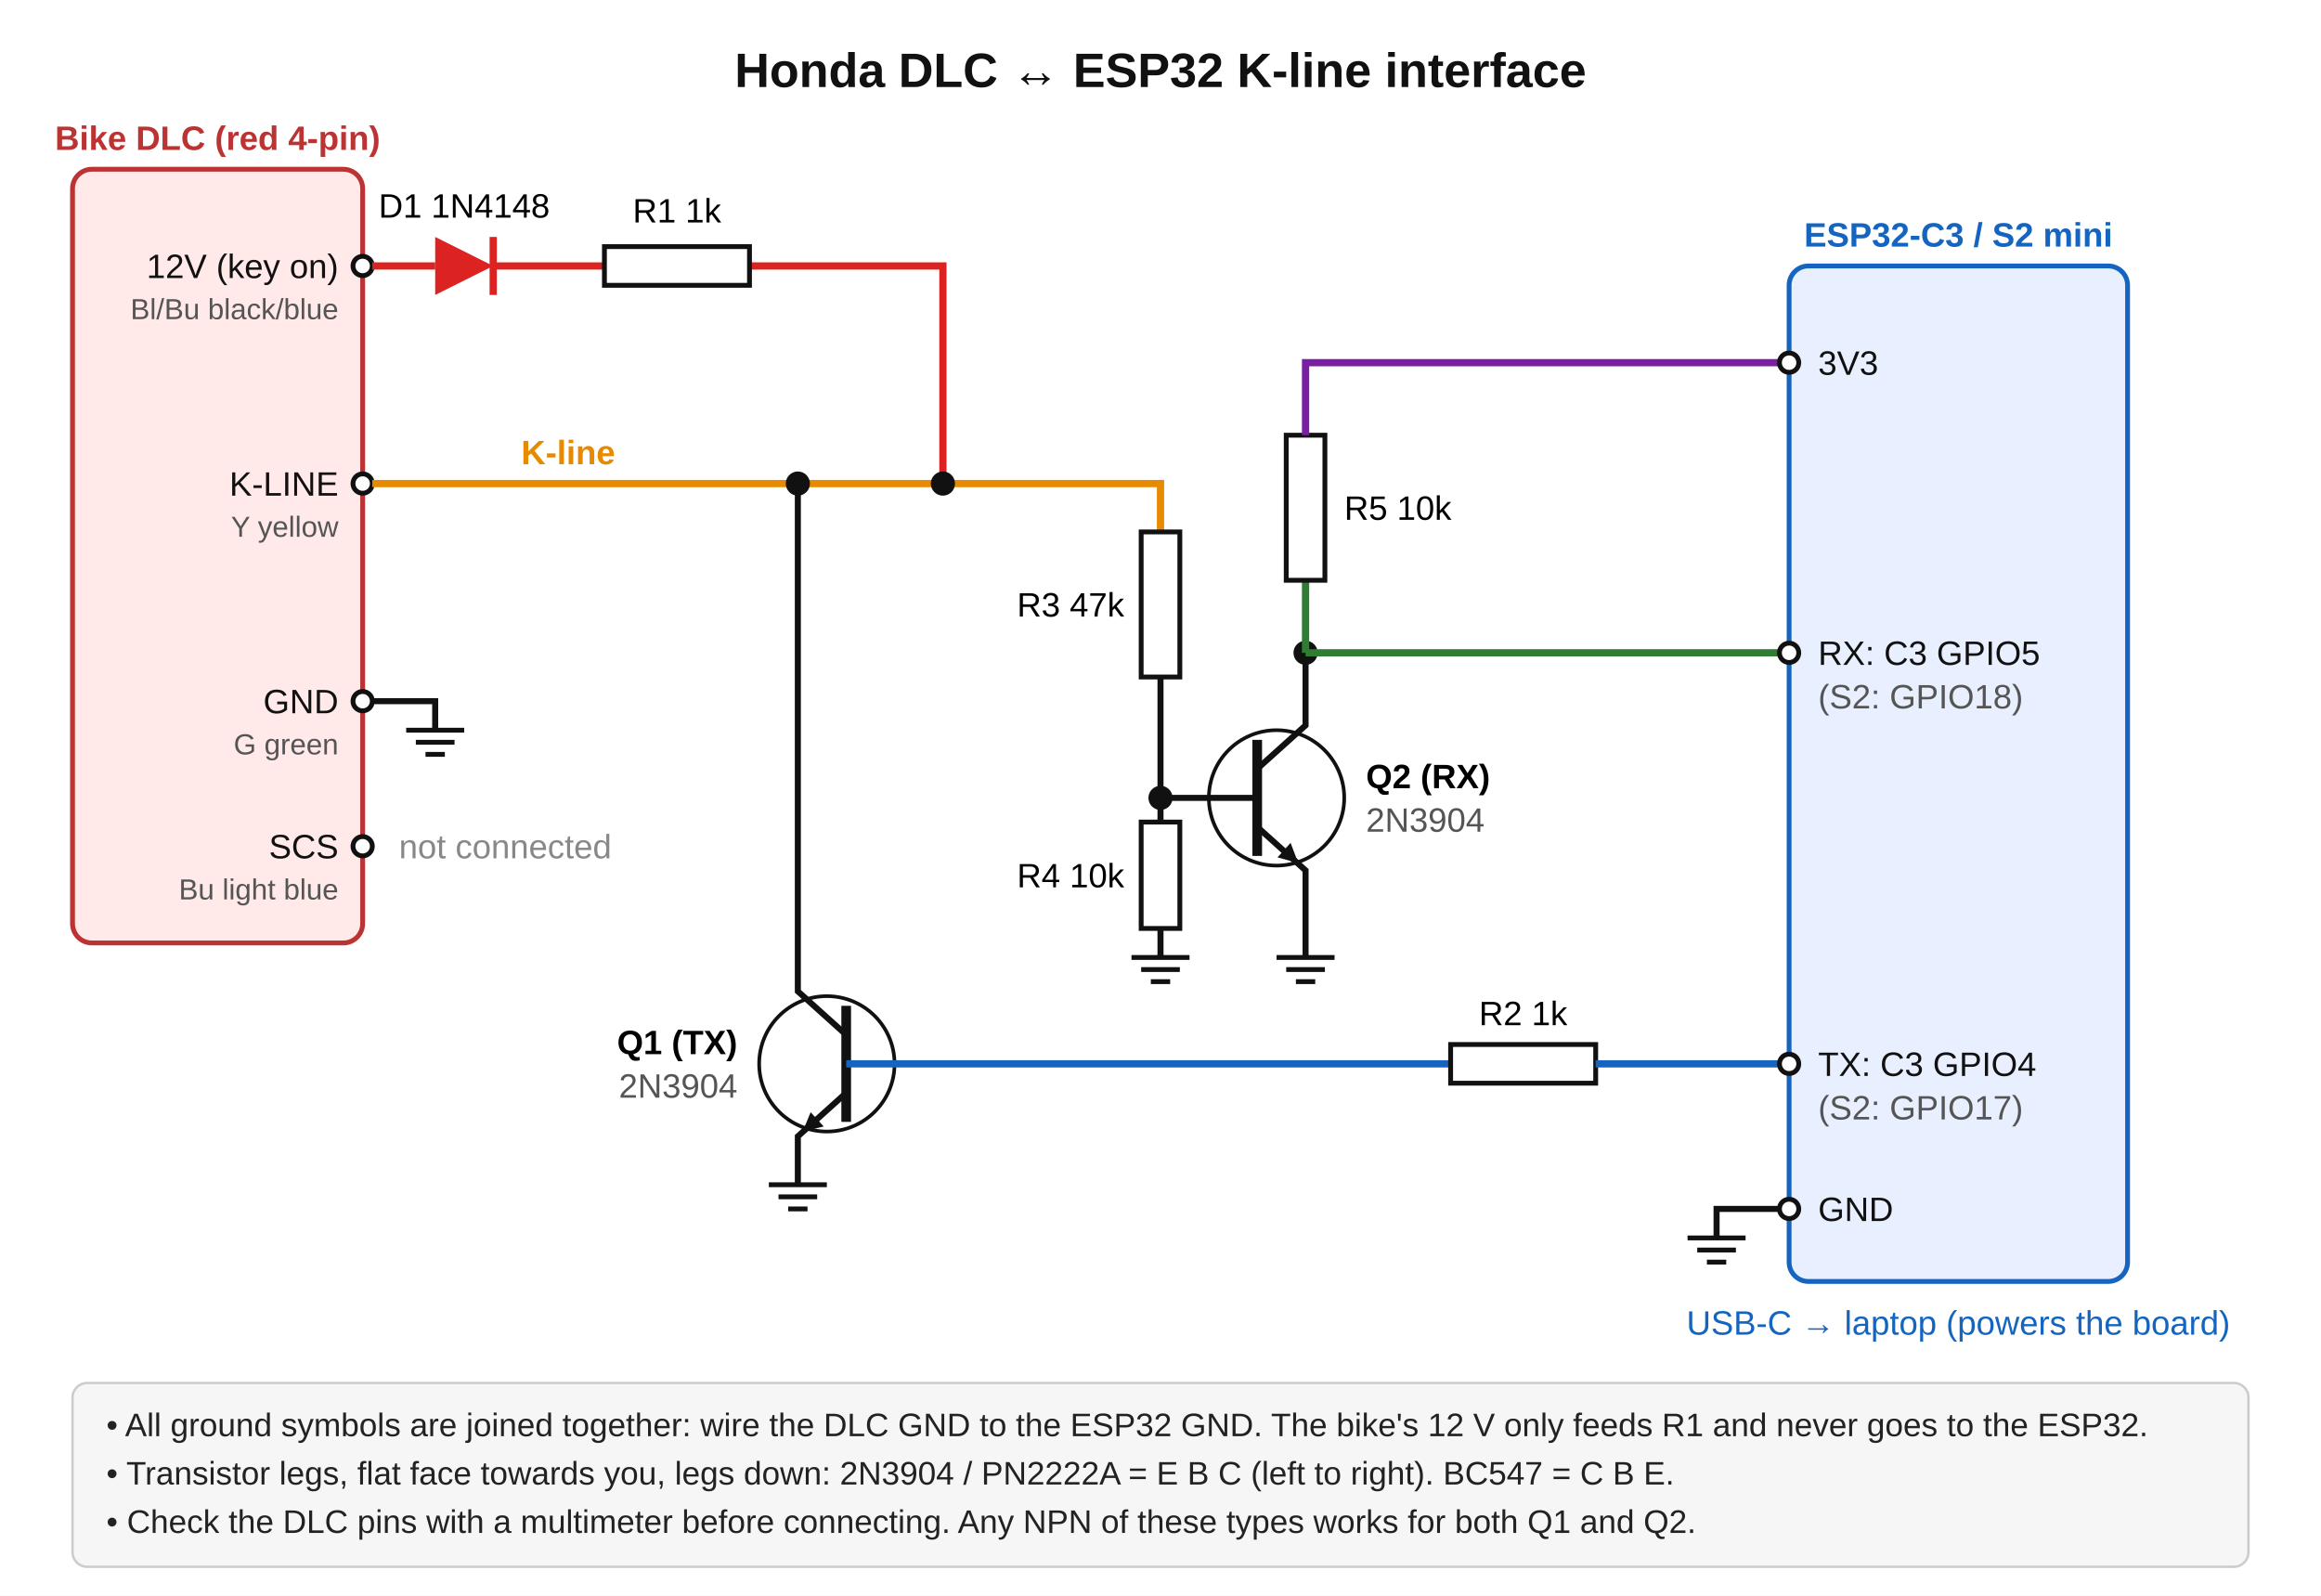
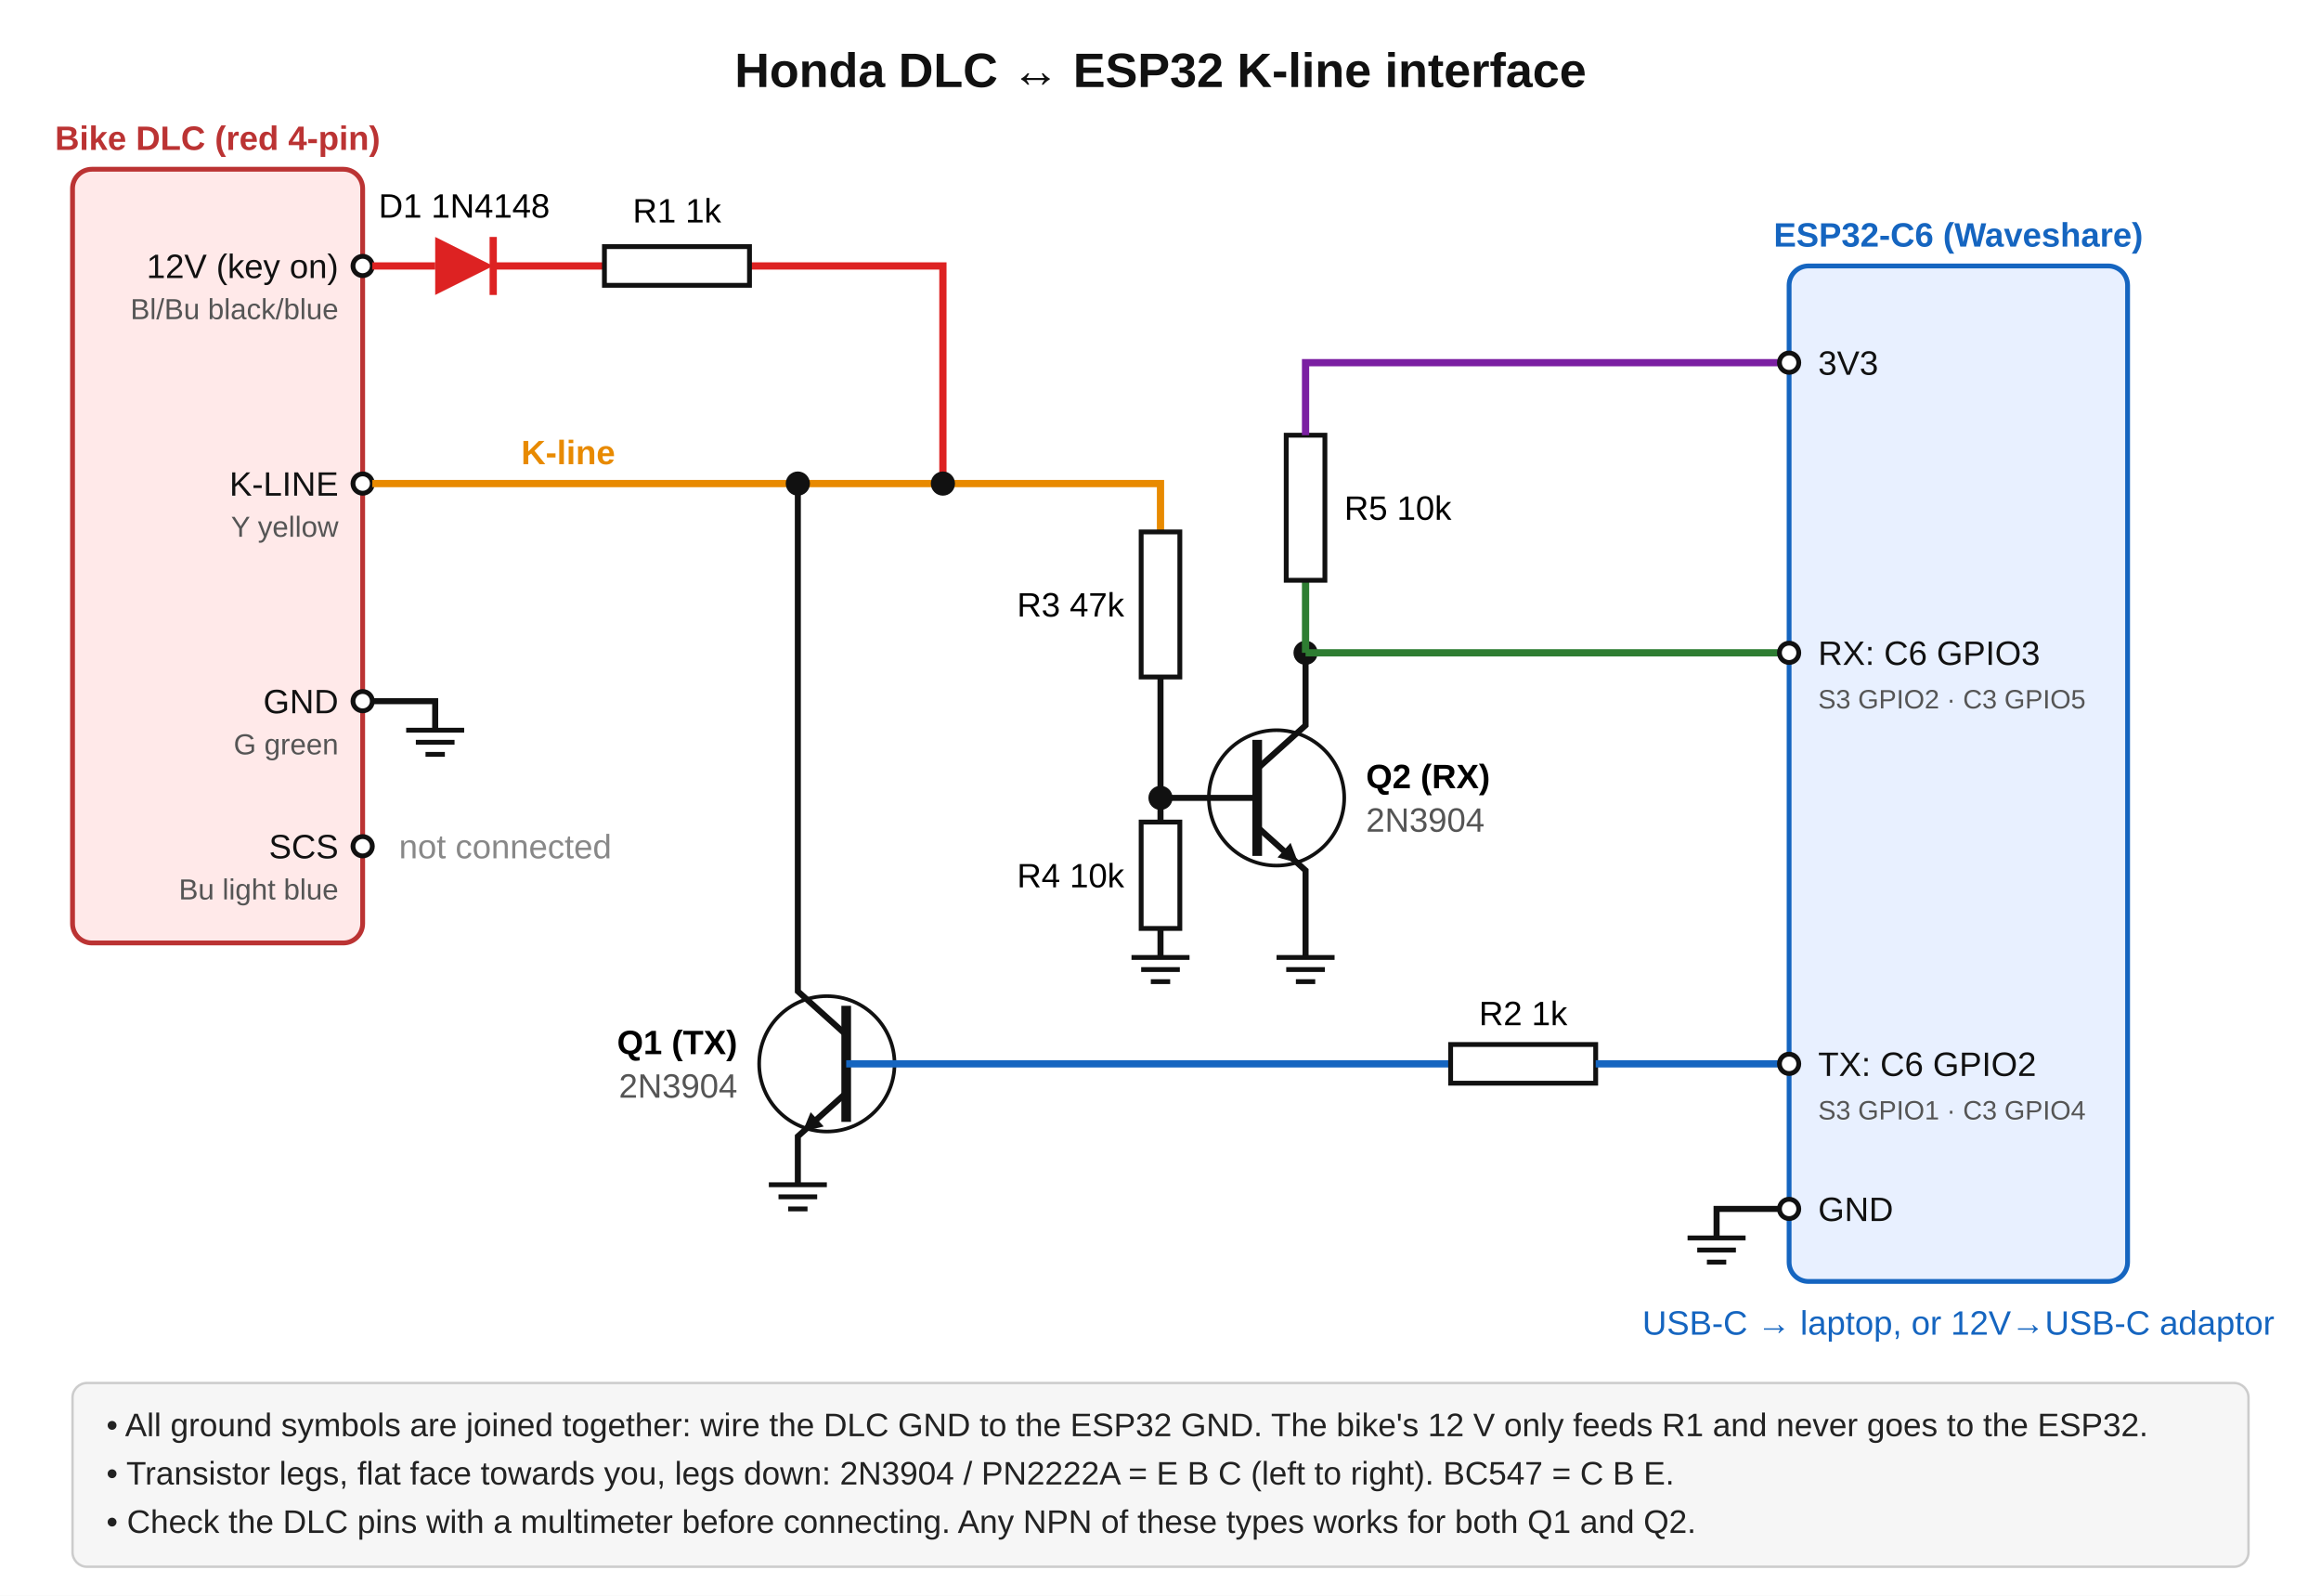
<svg xmlns="http://www.w3.org/2000/svg" viewBox="0 0 960 660" width="960" height="660" font-family="Segoe UI, Arial, sans-serif" font-size="14">
  <rect width="960" height="660" fill="#ffffff" />
  <text x="480" y="36" text-anchor="middle" font-size="20" font-weight="bold" fill="#111">Honda DLC ↔ ESP32 K-line interface</text>
  <defs>
    <g id="gnd" stroke="#111" stroke-width="2">
      <line x1="-12" y1="0" x2="12" y2="0" />
      <line x1="-8" y1="5" x2="8" y2="5" />
      <line x1="-4" y1="10" x2="4" y2="10" />
    </g>
  </defs>
  <rect x="30" y="70" width="120" height="320" rx="8" fill="#ffe9e9" stroke="#b33" stroke-width="2" />
  <text x="90" y="62" text-anchor="middle" font-weight="bold" fill="#b33">Bike DLC (red 4-pin)</text>
  <g text-anchor="end" fill="#111">
    <text x="140" y="115">12V (key on)</text>
    <text x="140" y="132" fill="#555" font-size="12">Bl/Bu black/blue</text>
    <text x="140" y="205">K-LINE</text>
    <text x="140" y="222" fill="#555" font-size="12">Y yellow</text>
    <text x="140" y="295">GND</text>
    <text x="140" y="312" fill="#555" font-size="12">G green</text>
    <text x="140" y="355">SCS</text>
    <text x="140" y="372" fill="#555" font-size="12">Bu light blue</text>
  </g>
  <g fill="#fff" stroke="#111" stroke-width="2">
    <circle cx="150" cy="110" r="4" />
    <circle cx="150" cy="200" r="4" />
    <circle cx="150" cy="290" r="4" />
    <circle cx="150" cy="350" r="4" />
  </g>
  <text x="165" y="355" fill="#888">not connected</text>
  <g stroke="#d22" stroke-width="3" fill="none">
    <polyline points="154,110 180,110" />
    <polyline points="204,110 250,110" />
    <polyline points="310,110 390,110 390,200" />
  </g>
  <polygon points="180,98 180,122 204,110" fill="#d22" />
  <line x1="204" y1="98" x2="204" y2="122" stroke="#d22" stroke-width="3" />
  <text x="192" y="90" text-anchor="middle">D1 1N4148</text>
  <rect x="250" y="102" width="60" height="16" fill="#fff" stroke="#111" stroke-width="2" />
  <text x="280" y="92" text-anchor="middle">R1 1k</text>
  <polyline points="154,200 480,200 480,220" stroke="#e88a00" stroke-width="3" fill="none" />
  <text x="235" y="192" text-anchor="middle" fill="#e88a00" font-weight="bold">K-line</text>
  <g fill="#111">
    <circle cx="330" cy="200" r="5" />
    <circle cx="390" cy="200" r="5" />
  </g>
  <polyline points="330,200 330,410 350,428" stroke="#111" stroke-width="2.5" fill="none" />
  <line x1="350" y1="416" x2="350" y2="464" stroke="#111" stroke-width="4" />
  <polyline points="350,452 330,470 330,490" stroke="#111" stroke-width="2.5" fill="none" />
  <polygon points="332,468 340.7,465.9 335.3,460" fill="#111" />
  <circle cx="342" cy="440" r="28" fill="none" stroke="#111" stroke-width="1.5" />
  <use href="#gnd" x="330" y="490" />
  <text x="305" y="436" text-anchor="end" font-weight="bold">Q1 (TX)</text>
  <text x="305" y="454" text-anchor="end" fill="#555">2N3904</text>
  <polyline points="350,440 600,440" stroke="#1565c0" stroke-width="3" fill="none" />
  <rect x="600" y="432" width="60" height="16" fill="#fff" stroke="#111" stroke-width="2" />
  <text x="630" y="424" text-anchor="middle">R2 1k</text>
  <polyline points="660,440 740,440" stroke="#1565c0" stroke-width="3" fill="none" />
  <rect x="472" y="220" width="16" height="60" fill="#fff" stroke="#111" stroke-width="2" />
  <text x="465" y="255" text-anchor="end">R3 47k</text>
  <polyline points="480,280 480,340" stroke="#111" stroke-width="2.5" fill="none" />
  <rect x="472" y="340" width="16" height="44" fill="#fff" stroke="#111" stroke-width="2" />
  <text x="465" y="367" text-anchor="end">R4 10k</text>
  <line x1="480" y1="384" x2="480" y2="396" stroke="#111" stroke-width="2.5" />
  <use href="#gnd" x="480" y="396" />
  <circle cx="480" cy="330" r="5" fill="#111" />
  <polyline points="480,330 520,330" stroke="#111" stroke-width="2.5" fill="none" />
  <line x1="520" y1="306" x2="520" y2="354" stroke="#111" stroke-width="4" />
  <polyline points="520,318 540,300 540,270" stroke="#111" stroke-width="2.5" fill="none" />
  <polyline points="520,342 540,360 540,396" stroke="#111" stroke-width="2.5" fill="none" />
  <polygon points="537,357 528.4,354.6 533.8,348.6" fill="#111" />
  <circle cx="528" cy="330" r="28" fill="none" stroke="#111" stroke-width="1.5" />
  <use href="#gnd" x="540" y="396" />
  <text x="565" y="326" font-weight="bold">Q2 (RX)</text>
  <text x="565" y="344" fill="#555">2N3904</text>
  <circle cx="540" cy="270" r="5" fill="#111" />
  <polyline points="540,270 740,270" stroke="#2e7d32" stroke-width="3" fill="none" />
  <polyline points="540,270 540,240" stroke="#2e7d32" stroke-width="3" fill="none" />
  <rect x="532" y="180" width="16" height="60" fill="#fff" stroke="#111" stroke-width="2" />
  <text x="556" y="215">R5 10k</text>
  <polyline points="540,180 540,150 740,150" stroke="#7b1fa2" stroke-width="3" fill="none" />
  <polyline points="154,290 180,290 180,302" stroke="#111" stroke-width="2.5" fill="none" />
  <use href="#gnd" x="180" y="302" />
  <rect x="740" y="110" width="140" height="420" rx="8" fill="#e8f0ff" stroke="#1565c0" stroke-width="2" />
-   <text x="810" y="102" text-anchor="middle" font-weight="bold" fill="#1565c0">ESP32-C3 / S2 mini</text>
+   <text x="810" y="102" text-anchor="middle" font-weight="bold" fill="#1565c0">ESP32-C6 (Waveshare)</text>
  <g fill="#fff" stroke="#111" stroke-width="2">
    <circle cx="740" cy="150" r="4" />
    <circle cx="740" cy="270" r="4" />
    <circle cx="740" cy="440" r="4" />
    <circle cx="740" cy="500" r="4" />
  </g>
  <g fill="#111">
    <text x="752" y="155">3V3</text>
-     <text x="752" y="275">RX: C3 GPIO5</text>
-     <text x="752" y="293" fill="#555">(S2: GPIO18)</text>
-     <text x="752" y="445">TX: C3 GPIO4</text>
-     <text x="752" y="463" fill="#555">(S2: GPIO17)</text>
+     <text x="752" y="275">RX: C6 GPIO3</text>
+     <text x="752" y="293" fill="#555" font-size="11">S3 GPIO2 · C3 GPIO5</text>
+     <text x="752" y="445">TX: C6 GPIO2</text>
+     <text x="752" y="463" fill="#555" font-size="11">S3 GPIO1 · C3 GPIO4</text>
    <text x="752" y="505">GND</text>
  </g>
  <polyline points="736,500 710,500 710,512" stroke="#111" stroke-width="2.5" fill="none" />
  <use href="#gnd" x="710" y="512" />
-   <text x="810" y="552" text-anchor="middle" fill="#1565c0">USB-C → laptop (powers the board)</text>
+   <text x="810" y="552" text-anchor="middle" fill="#1565c0">USB-C → laptop, or 12V→USB-C adaptor</text>
  <rect x="30" y="572" width="900" height="76" rx="6" fill="#f6f6f6" stroke="#ccc" />
  <g fill="#222" font-size="13.5">
    <text x="44" y="594">• All ground symbols are joined together: wire the DLC GND to the ESP32 GND. The bike's 12 V only feeds R1 and never goes to the ESP32.</text>
    <text x="44" y="614">• Transistor legs, flat face towards you, legs down: 2N3904 / PN2222A = E B C (left to right). BC547 = C B E.</text>
    <text x="44" y="634">• Check the DLC pins with a multimeter before connecting. Any NPN of these types works for both Q1 and Q2.</text>
  </g>
</svg>
